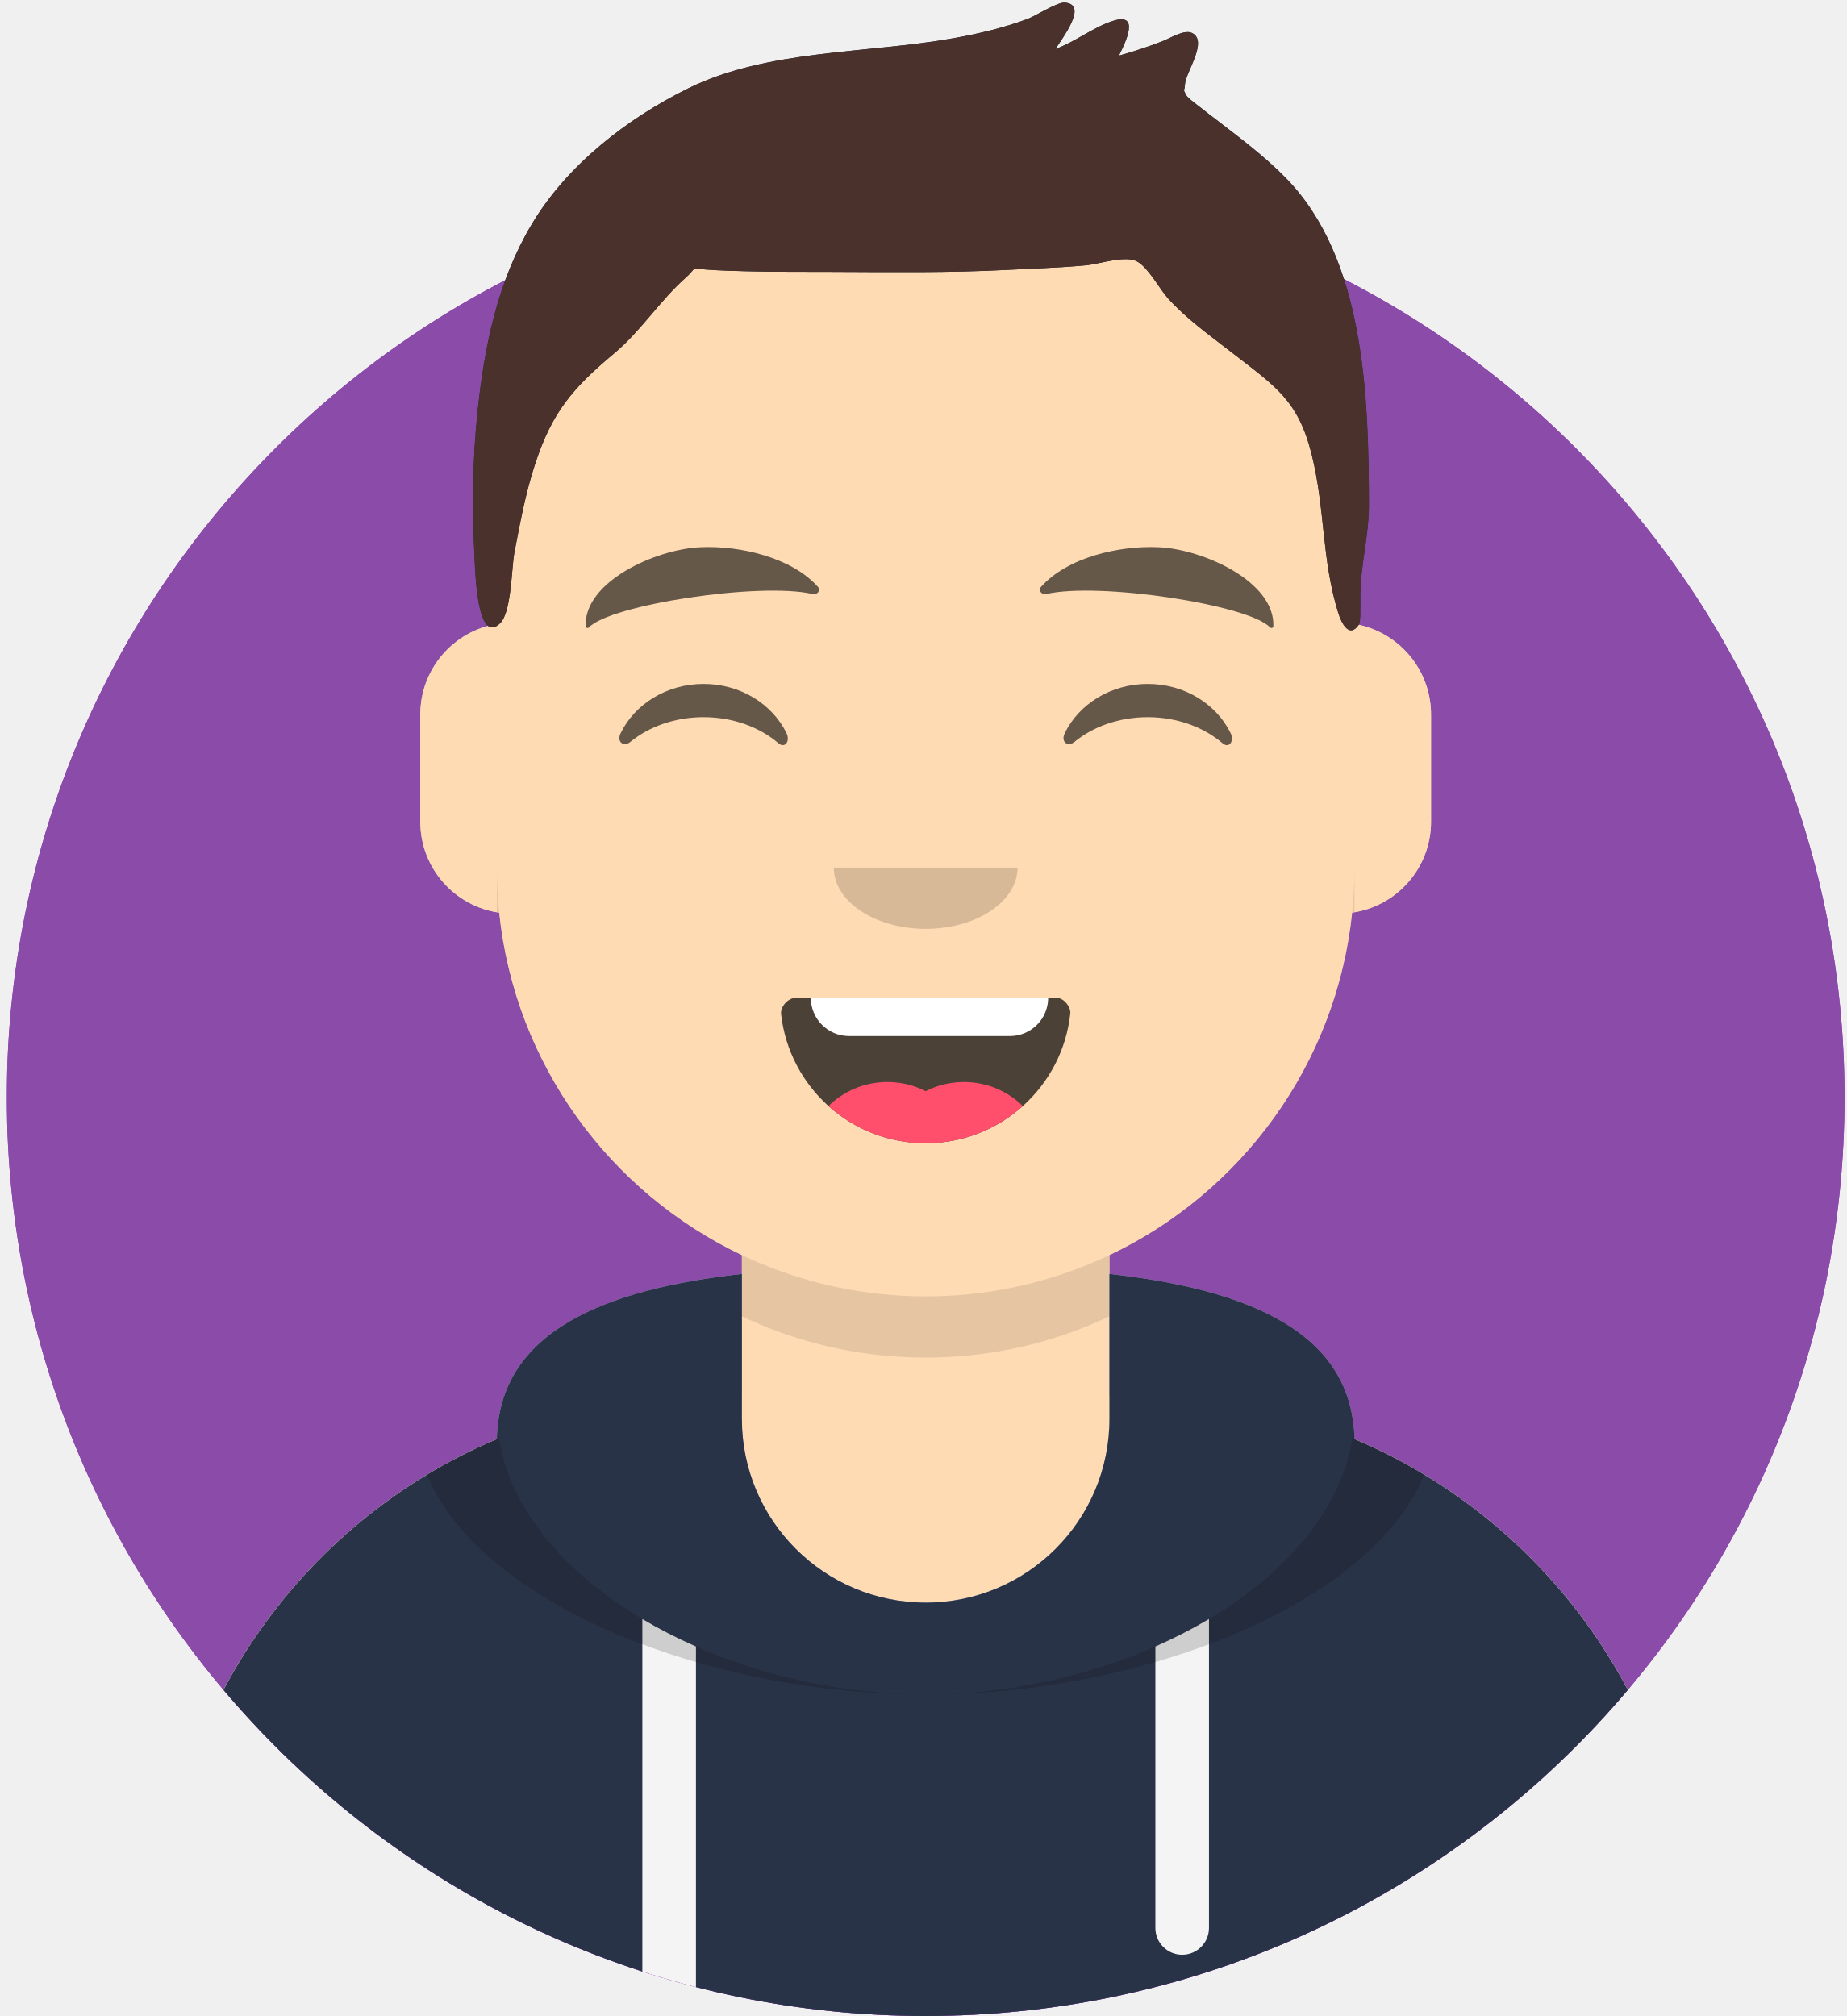
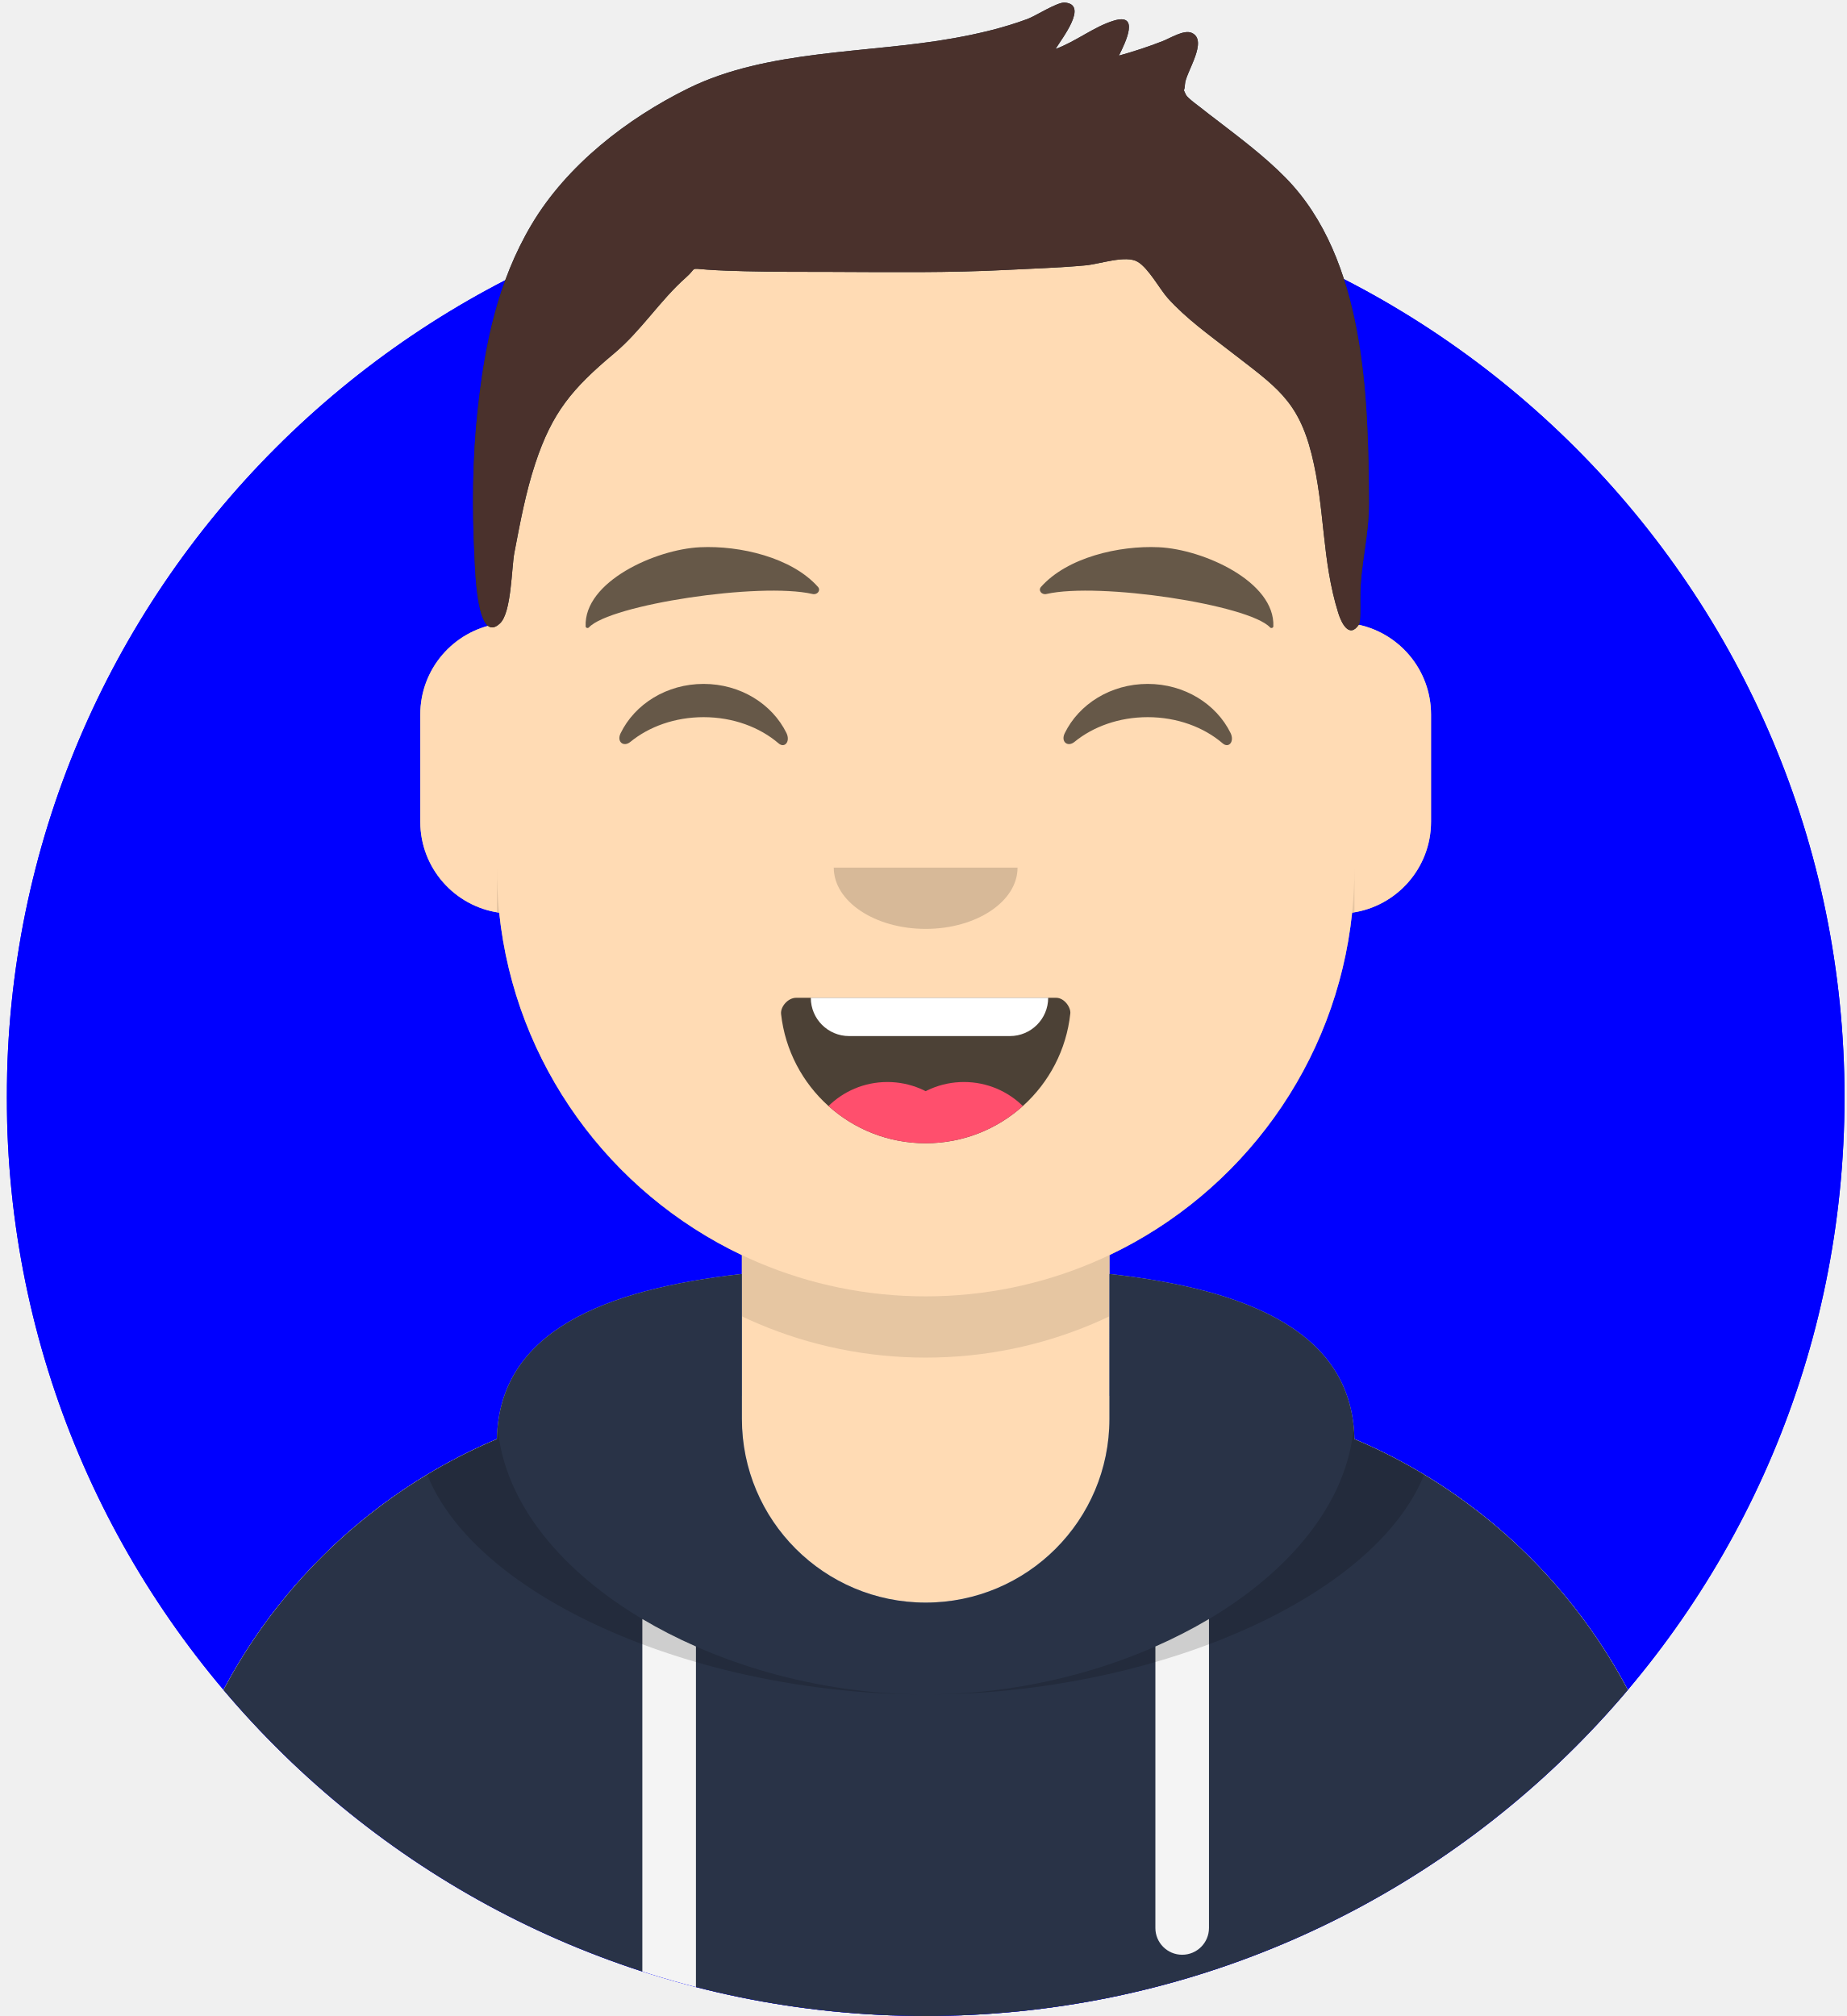
<svg xmlns="http://www.w3.org/2000/svg" xmlns:xlink="http://www.w3.org/1999/xlink" width="217px" height="237px" viewBox="0 0 217 237" version="1.1">
  <defs>
    <circle id="path-1" cx="108" cy="108" r="108" />
    <path d="M-3.19744231e-14,144 L-3.19744231e-14,-1.42108547e-14 L237.6,-1.42108547e-14 L237.6,144 L226.8,144 C226.8,203.647 178.447,252 118.8,252 C59.153,252 10.8,203.647 10.8,144 L10.8,144 L-3.19744231e-14,144 Z" id="path-3" />
    <path d="M90,0 C117.835,-5.11323436e-15 140.4,22.565 140.4,50.4 L140.401,55.949 C145.508,56.807 149.4,61.249 149.4,66.6 L149.4,79.2 C149.4,84.647 145.367,89.152 140.125,89.893 C138.265,107.718 127.114,122.78 111.601,130.149 L111.6,146.7 L115.2,146.7 C150.988,146.7 180,175.712 180,211.5 L180,219.6 L0,219.6 L0,211.5 C-4.38277231e-15,175.712 29.012,146.7 64.8,146.7 L68.4,146.7 L68.4,130.15 C52.886,122.78 41.735,107.718 39.875,89.893 C34.633,89.152 30.6,84.647 30.6,79.2 L30.6,66.6 C30.6,61.249 34.492,56.806 39.6,55.949 L39.6,50.4 C39.6,22.565 62.165,5.11323436e-15 90,0 Z" id="path-5" />
    <path d="M140.401,11.764 C156.691,13.587 169.2,18.597 169.2,31.569 L169.194,31.18 C192.467,41.01 208.8,64.047 208.8,90.9 L208.8,99 L28.8,99 L28.8,90.9 C28.8,64.047 45.133,41.01 68.406,31.18 C68.653,18.496 81.073,13.568 97.2,11.764 L97.2,28.8 C97.2,40.729 106.871,50.4 118.8,50.4 C130.729,50.4 140.4,40.729 140.4,28.8 L140.4,28.8 Z" id="path-7" />
    <path d="M31.606,13.615 C32.558,22.158 39.803,28.8 48.6,28.8 C57.424,28.8 64.687,22.117 65.603,13.536 C65.676,12.845 64.905,11.7 63.938,11.7 C50.534,11.7 40.264,11.7 33.378,11.7 C32.406,11.7 31.511,12.761 31.606,13.615 Z" id="path-9" />
    <rect id="path-11" x="0" y="0" width="237.6" height="252" />
    <path d="M118.135,20.928 C115.651,18.39 112.767,16.236 109.962,14.076 C109.343,13.6 108.715,13.135 108.109,12.641 C107.972,12.528 106.563,11.519 106.394,11.148 C105.988,10.254 106.224,10.95 106.28,9.884 C106.35,8.535 109.1,4.727 107.048,3.854 C106.146,3.47 104.536,4.492 103.67,4.83 C101.977,5.49 100.263,6.054 98.512,6.54 C99.351,4.869 100.95,1.524 97.944,2.419 C95.603,3.116 93.421,4.91 91.068,5.753 C91.847,4.477 94.96,0.523 92.147,0.302 C91.271,0.233 88.724,1.875 87.782,2.226 C84.959,3.275 82.075,3.953 79.111,4.487 C69.033,6.304 57.248,5.786 47.923,10.374 C40.735,13.911 33.636,19.4 29.484,26.389 C25.481,33.125 23.984,40.498 23.146,48.217 C22.532,53.882 22.482,59.738 22.769,65.424 C22.863,67.287 23.073,75.874 25.779,73.273 C27.127,71.978 27.117,66.745 27.457,64.974 C28.133,61.451 28.783,57.911 29.91,54.5 C31.895,48.49 34.238,45.687 39.184,41.547 C42.359,38.89 44.588,35.3 47.625,32.62 C48.99,31.416 47.949,31.542 50.143,31.7 C51.616,31.806 53.097,31.846 54.574,31.885 C57.99,31.974 61.412,31.951 64.829,31.963 C71.711,31.988 78.561,32.085 85.437,31.725 C88.492,31.565 91.556,31.478 94.603,31.195 C96.306,31.038 99.326,29.947 100.728,30.78 C102.01,31.543 103.342,34.034 104.263,35.054 C106.438,37.464 109.032,39.305 111.576,41.282 C116.881,45.403 119.559,46.98 121.17,53.421 C122.775,59.838 122.325,65.791 124.312,72.106 C124.662,73.217 125.586,75.13 126.726,73.415 C126.937,73.096 126.883,71.345 126.883,70.337 C126.883,66.27 127.913,63.218 127.9,59.123 C127.849,46.674 127.447,30.442 118.135,20.928 Z" id="path-13" />
  </defs>
  <g id="Website" stroke="none" stroke-width="1" fill="none" fill-rule="evenodd">
    <g id="mf-avatar" transform="translate(-10, -15)">
      <g id="Circle" transform="translate(10.8, 36)">
        <mask id="mask-2" fill="white">
          <use xlink:href="#path-1" />
        </mask>
-         <use id="Circle-Background" fill="#972dc2" xlink:href="#path-1" />
-         <g id="🖍-Circle-Color" mask="url(#mask-2)" fill="#8a4ca8">
+         <use id="Circle-Background" fill="blue" xlink:href="#path-1" />
+         <g id="🖍-Circle-Color" mask="url(#mask-2)" fill="blue">
          <rect id="🖍Color" x="0" y="0" width="216.445" height="216" />
        </g>
      </g>
      <mask id="mask-4" fill="white">
        <use xlink:href="#path-3" />
      </mask>
      <g id="Mask" />
      <g id="Avataaar" mask="url(#mask-4)">
        <g id="Body" transform="translate(28.8, 32.4)">
          <mask id="mask-6" fill="white">
            <use xlink:href="#path-5" />
          </mask>
          <use fill="#D0C6AC" xlink:href="#path-5" />
          <g id="Skin/👶🏻-05-Pale" mask="url(#mask-6)" fill="#FFDBB4">
            <g transform="translate(-28.8, 0)" id="Color">
              <rect x="0" y="0" width="238.384" height="220.355" />
            </g>
          </g>
          <path d="M39.6,84.6 C39.6,112.435 62.165,135 90,135 C117.835,135 140.4,112.435 140.4,84.6 L140.4,84.6 L140.4,91.8 C140.4,119.635 117.835,142.2 90,142.2 C62.165,142.2 39.6,119.635 39.6,91.8 Z" id="Neck-Shadow" fill-opacity="0.1" fill="#000000" mask="url(#mask-6)" />
        </g>
        <g id="Clothing/Hoodie" transform="translate(0, 153)">
          <mask id="mask-8" fill="white">
            <use xlink:href="#path-7" />
          </mask>
          <use id="Hoodie" fill="#B7C1DB" fill-rule="evenodd" xlink:href="#path-7" />
          <g id="Color/Palette/Slate" mask="url(#mask-8)" fill="#293347" fill-rule="evenodd">
            <rect id="🖍Color" x="0" y="0" width="238.491" height="99" />
          </g>
          <path d="M91.8,55.565 L91.8,99 L85.5,99 L85.499,52.335 C87.483,53.514 89.592,54.594 91.8,55.565 Z M152.101,52.334 L152.1,88.65 C152.1,90.39 150.69,91.8 148.95,91.8 C147.21,91.8 145.8,90.39 145.8,88.65 L145.801,55.565 C148.009,54.594 150.118,53.513 152.101,52.334 Z" id="Straps" fill="#F4F4F4" fill-rule="evenodd" mask="url(#mask-8)" />
          <path d="M155.733,11.451 C169.28,14.013 178.65,19.118 178.65,29.077 C178.65,46.818 148.916,61.2 118.8,61.2 C88.684,61.2 58.95,46.818 58.95,29.077 C58.95,19.118 68.32,14.013 81.867,11.451 C73.689,14.466 68.4,19.534 68.4,27.969 C68.4,46.322 93.439,61.2 118.8,61.2 C144.161,61.2 169.2,46.322 169.2,27.969 C169.2,19.71 164.13,14.679 156.241,11.642 Z" id="Shadow" fill-opacity="0.16" fill="#000000" fill-rule="evenodd" mask="url(#mask-8)" />
        </g>
        <g id="Face" transform="translate(68.4, 73.8)">
          <g id="Mouth/Smile" transform="translate(1.8, 46.8)">
            <mask id="mask-10" fill="white">
              <use xlink:href="#path-9" />
            </mask>
            <use id="Mouth" fill-opacity="0.7" fill="#000000" fill-rule="evenodd" xlink:href="#path-9" />
            <path d="M39.6,1.8 L58.5,1.8 C60.985,1.8 63,3.815 63,6.3 L63,11.7 C63,14.185 60.985,16.2 58.5,16.2 L39.6,16.2 C37.115,16.2 35.1,14.185 35.1,11.7 L35.1,6.3 C35.1,3.815 37.115,1.8 39.6,1.8 Z" id="Teeth" fill="#FFFFFF" fill-rule="evenodd" mask="url(#mask-10)" />
            <g id="Tongue" stroke-width="1" fill-rule="evenodd" mask="url(#mask-10)" fill="#FF4F6D">
              <g transform="translate(34.2, 21.6)">
                <circle cx="9.9" cy="9.9" r="9.9" />
                <circle cx="18.9" cy="9.9" r="9.9" />
              </g>
            </g>
          </g>
          <g id="Nose/Default" transform="translate(25.2, 36)" fill="#000000" fill-opacity="0.16">
            <path d="M14.4,7.2 C14.4,11.176 19.235,14.4 25.2,14.4 L25.2,14.4 C31.165,14.4 36,11.176 36,7.2" id="Nose" />
          </g>
          <g id="Eyes/Happy-😁" transform="translate(0, 7.2)" fill="#000000" fill-opacity="0.6">
            <path d="M14.544,20.203 C16.206,16.784 19.948,14.4 24.298,14.4 C28.632,14.4 32.363,16.767 34.034,20.166 C34.53,21.176 33.824,22.003 33.112,21.39 C30.906,19.494 27.773,18.309 24.298,18.309 C20.931,18.309 17.886,19.421 15.694,21.214 C14.892,21.87 14.058,21.203 14.544,20.203 Z" id="Squint" />
            <path d="M66.744,20.203 C68.406,16.784 72.148,14.4 76.498,14.4 C80.832,14.4 84.563,16.767 86.234,20.166 C86.73,21.176 86.024,22.003 85.312,21.39 C83.106,19.494 79.973,18.309 76.498,18.309 C73.131,18.309 70.086,19.421 67.894,21.214 C67.092,21.87 66.258,21.203 66.744,20.203 Z" id="Squint" />
          </g>
          <g id="Eyebrow/Natural/Default-Natural" fill="#000000" fill-opacity="0.6">
            <path d="M23.435,5.589 C18.25,6.285 10.164,10.805 10.84,16.036 C10.862,16.207 11.121,16.261 11.233,16.118 C13.471,13.248 30.774,9.033 37.075,9.913 C37.652,9.994 38.032,9.399 37.639,9.027 C34.269,5.845 28.08,4.961 23.435,5.589" id="Eyebrow" transform="translate(24.3, 10.8) rotate(5) translate(-24.3, -10.8) " />
            <path d="M76.535,5.589 C71.35,6.285 63.264,10.805 63.94,16.036 C63.962,16.207 64.221,16.261 64.333,16.118 C66.571,13.248 83.874,9.033 90.175,9.913 C90.752,9.994 91.132,9.399 90.739,9.027 C87.369,5.845 81.18,4.961 76.535,5.589" id="Eyebrow" transform="translate(77.4, 10.8) scale(-1, 1) rotate(5) translate(-77.4, -10.8) " />
          </g>
        </g>
        <g id="Top">
          <mask id="mask-12" fill="white">
            <use xlink:href="#path-11" />
          </mask>
          <g id="Mask" />
          <g mask="url(#mask-12)">
            <g transform="translate(43, 15)">
              <mask id="mask-14" fill="white">
                <use xlink:href="#path-13" />
              </mask>
              <use id="Short-Hair" stroke="none" fill="#1F3140" fill-rule="evenodd" xlink:href="#path-13" />
              <g id="Color/Hair/Brown-Dark" stroke="none" fill="none" mask="url(#mask-14)" fill-rule="evenodd">
                <g transform="translate(-43.1, -15)" fill="#4A312C" id="Color">
                  <rect x="0" y="0" width="239.107" height="252.406" />
                </g>
              </g>
            </g>
          </g>
        </g>
      </g>
    </g>
  </g>
</svg>
